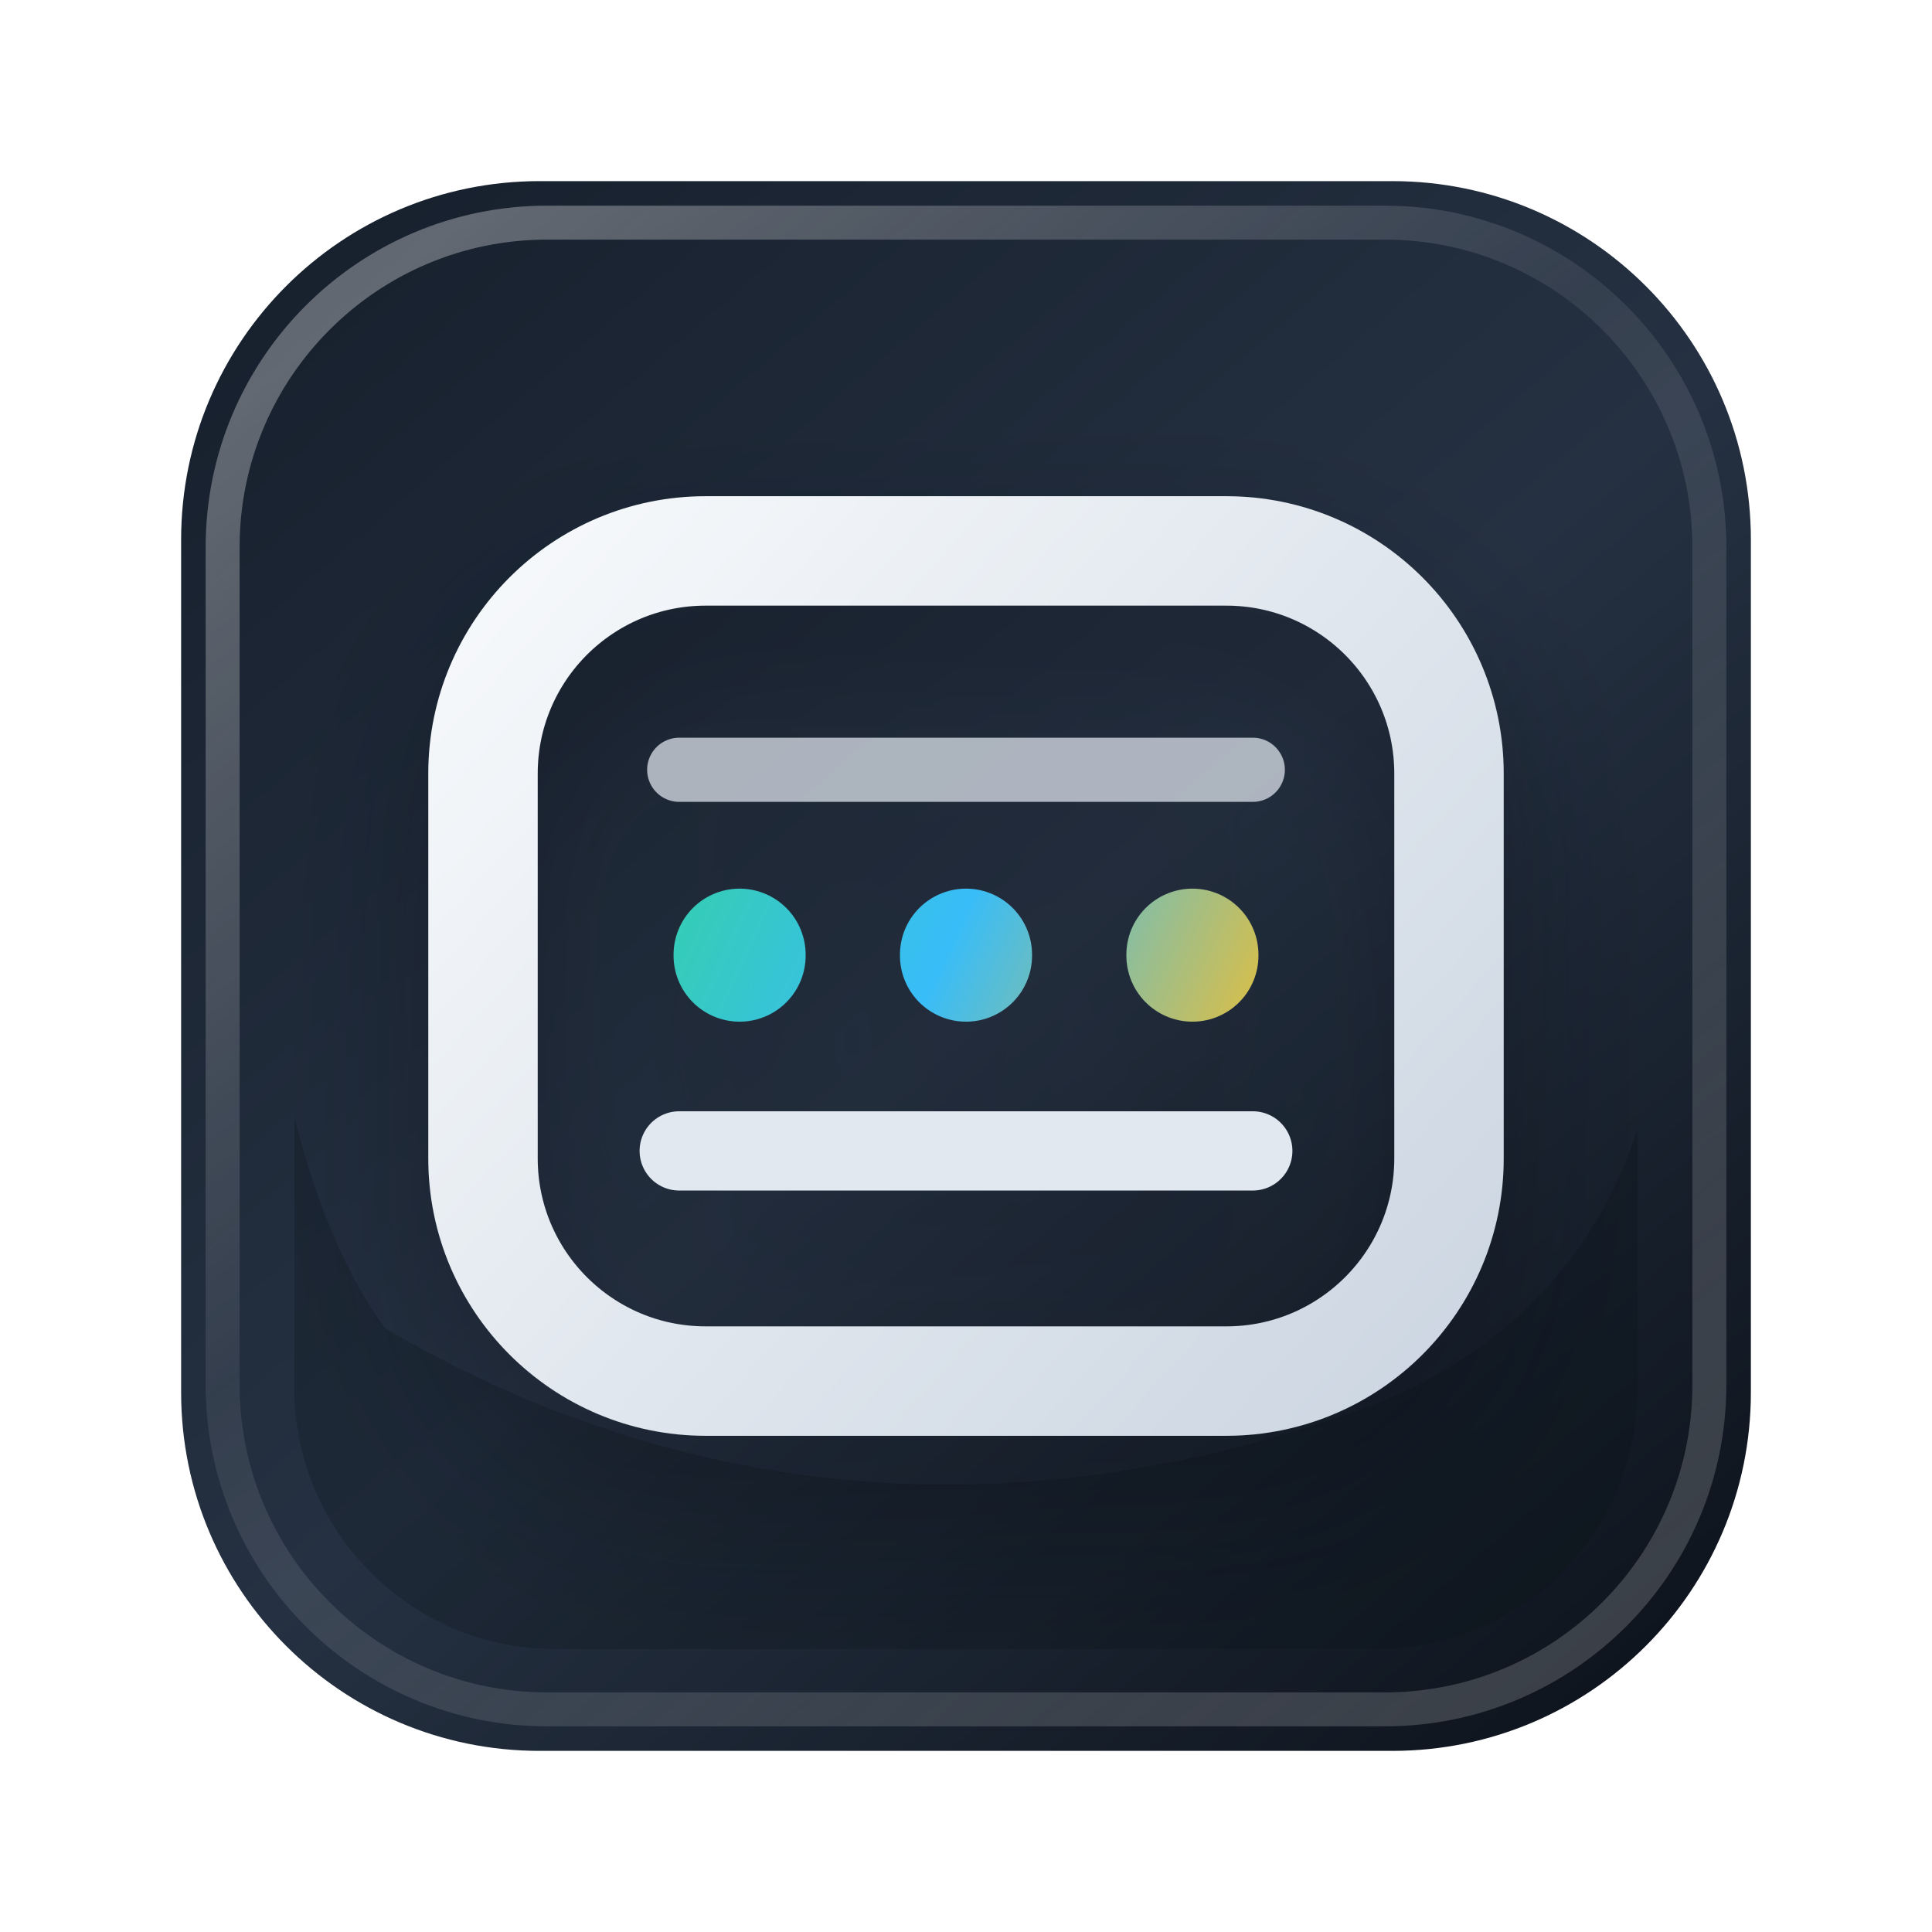
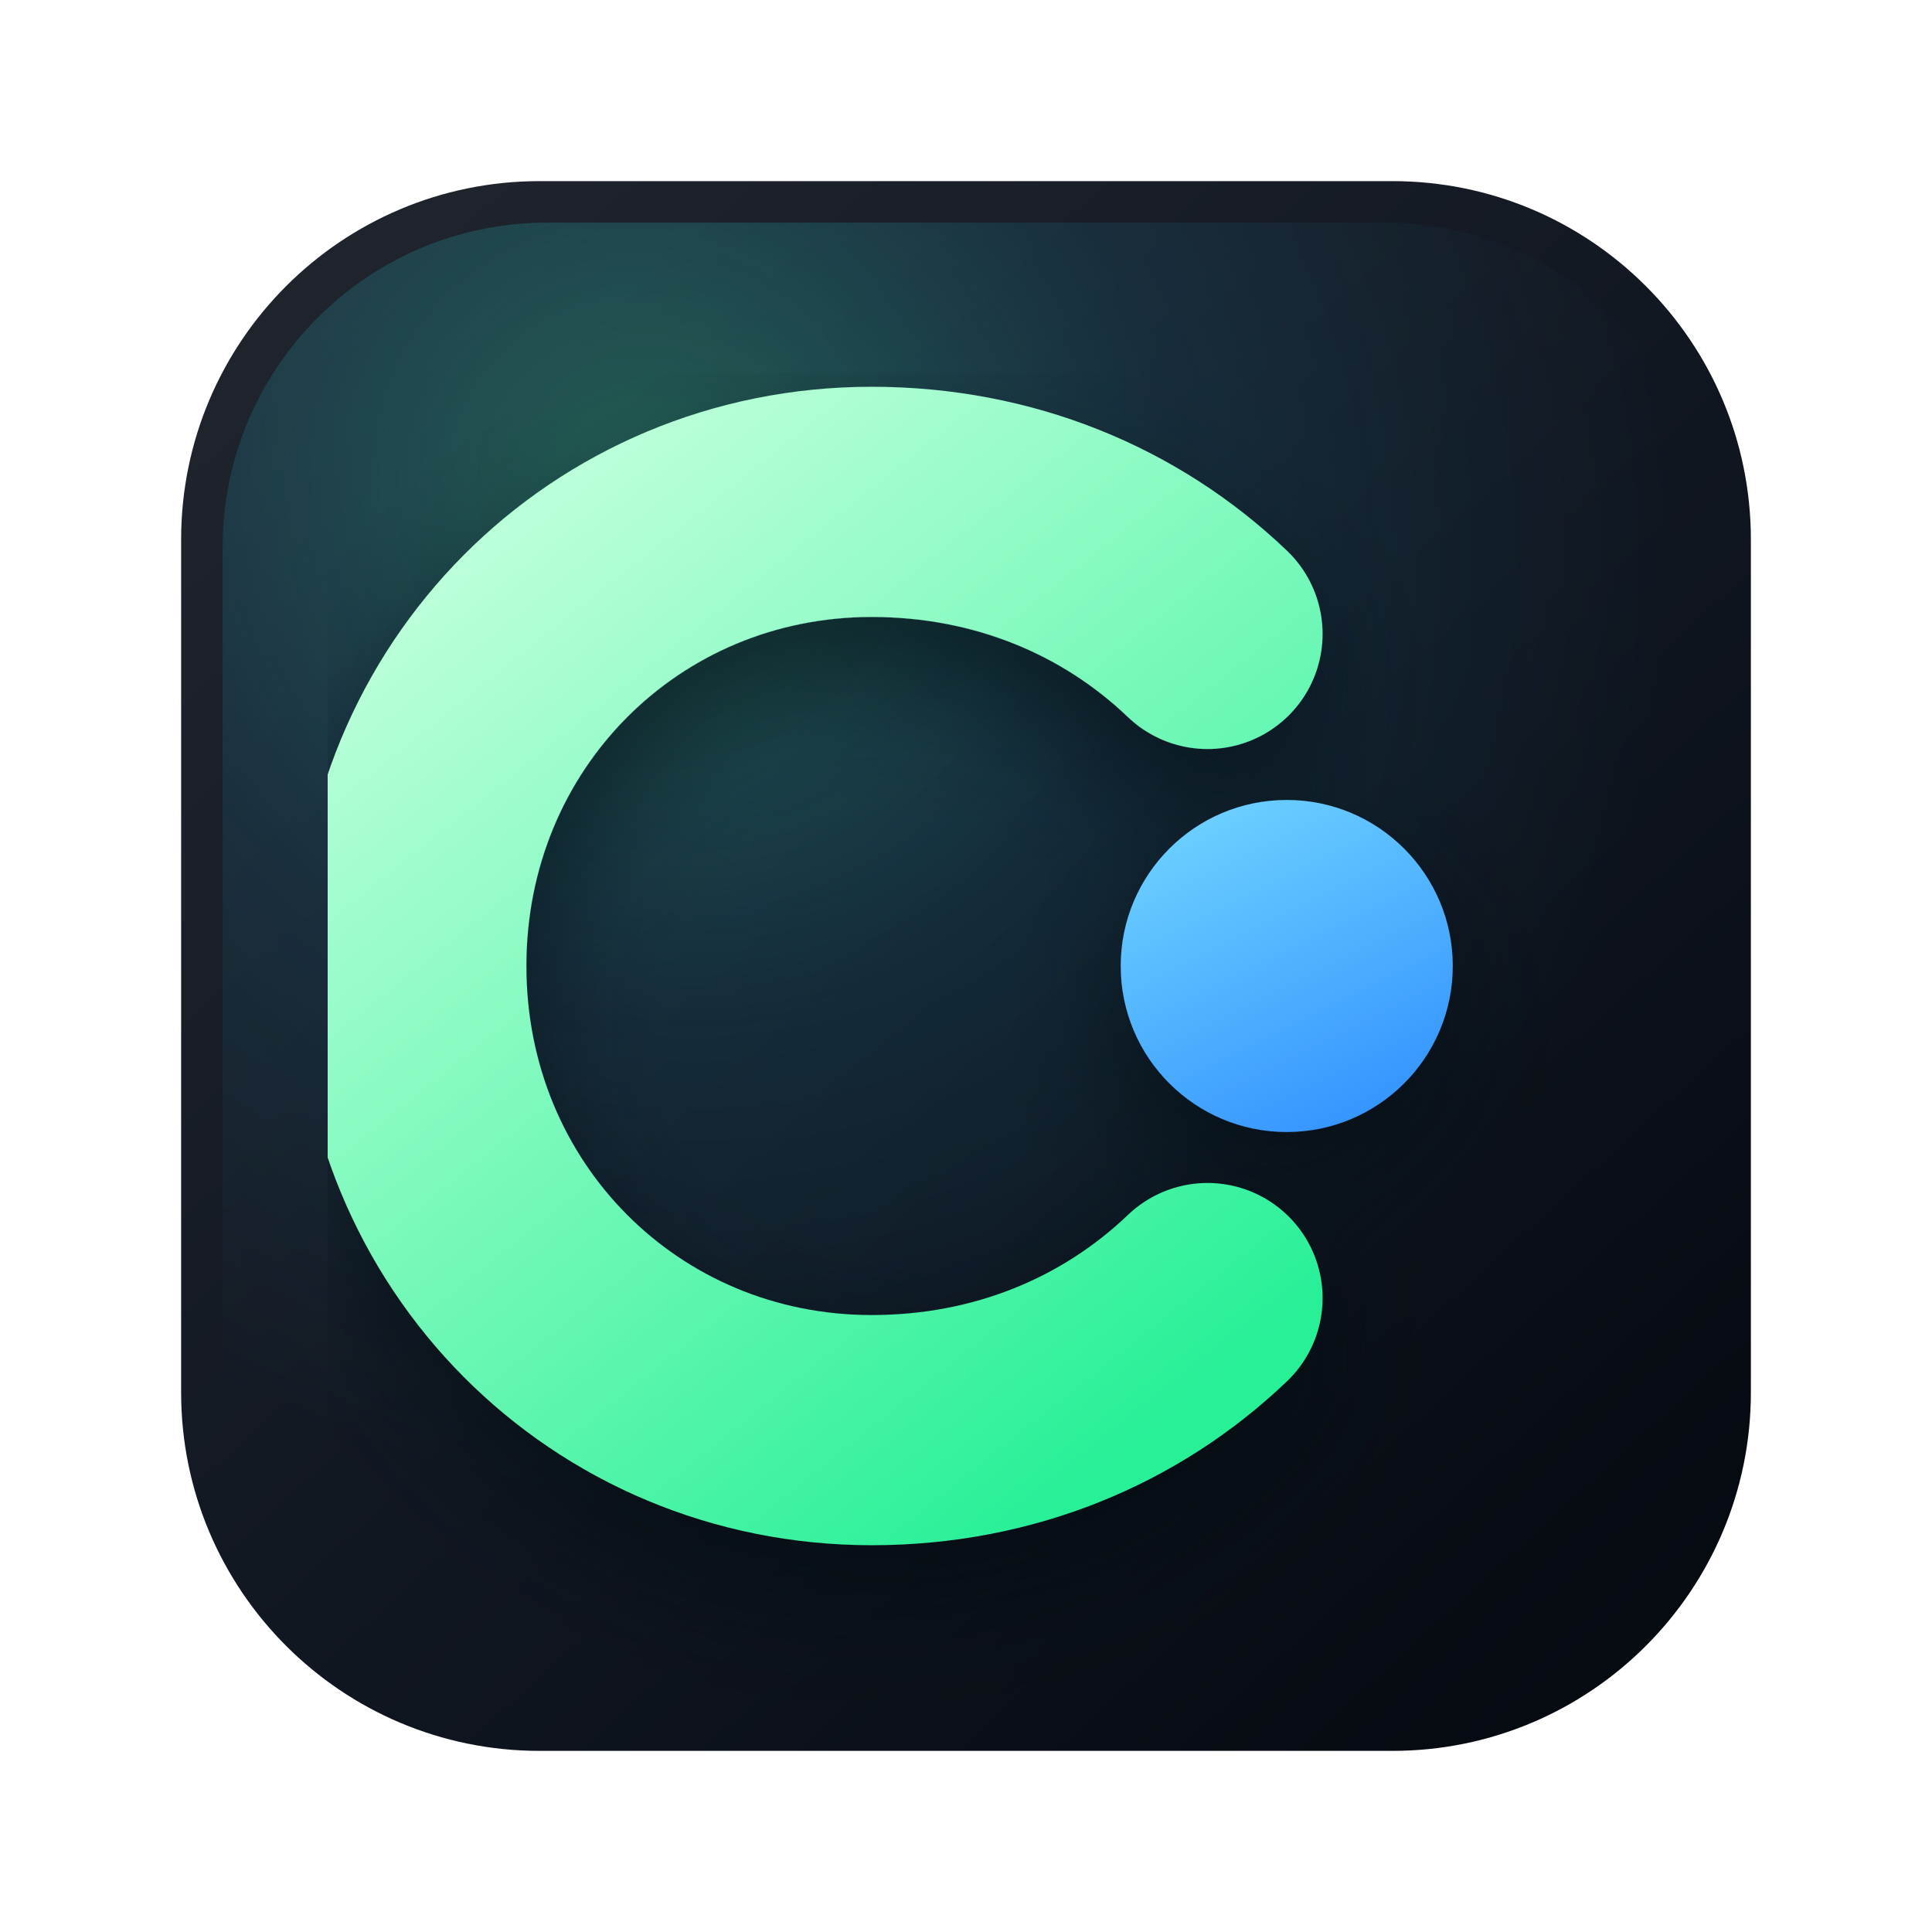
<svg xmlns="http://www.w3.org/2000/svg" width="1024" height="1024" viewBox="0 0 1024 1024" fill="none">
  <defs>
-     <linearGradient id="surface" x1="168" y1="112" x2="856" y2="912" gradientUnits="userSpaceOnUse">
-       <stop stop-color="#17202D" />
-       <stop offset="0.52" stop-color="#253142" />
-       <stop offset="1" stop-color="#0E141D" />
+     <linearGradient id="surface" x1="154" y1="120" x2="870" y2="904" gradientUnits="userSpaceOnUse">
+       <stop stop-color="#20242D" />
+       <stop offset="0.52" stop-color="#111721" />
+       <stop offset="1" stop-color="#050910" />
    </linearGradient>
-     <linearGradient id="edge" x1="214" y1="144" x2="810" y2="884" gradientUnits="userSpaceOnUse">
-       <stop stop-color="#FFFFFF" stop-opacity="0.32" />
-       <stop offset="0.42" stop-color="#FFFFFF" stop-opacity="0.08" />
-       <stop offset="1" stop-color="#FFFFFF" stop-opacity="0.18" />
+     <radialGradient id="glow" cx="0" cy="0" r="1" gradientUnits="userSpaceOnUse" gradientTransform="translate(348 262) rotate(48) scale(560 520)">
+       <stop stop-color="#39FFB6" stop-opacity="0.3" />
+       <stop offset="0.52" stop-color="#21C7FF" stop-opacity="0.1" />
+       <stop offset="1" stop-color="#21C7FF" stop-opacity="0" />
+     </radialGradient>
+     <linearGradient id="mark" x1="276" y1="284" x2="640" y2="740" gradientUnits="userSpaceOnUse">
+       <stop stop-color="#B9FFD8" />
+       <stop offset="1" stop-color="#27F097" />
    </linearGradient>
-     <linearGradient id="panelStroke" x1="246" y1="272" x2="778" y2="752" gradientUnits="userSpaceOnUse">
-       <stop stop-color="#F8FAFC" />
-       <stop offset="1" stop-color="#CBD5E1" />
+     <linearGradient id="companion" x1="640" y1="366" x2="760" y2="604" gradientUnits="userSpaceOnUse">
+       <stop stop-color="#7DE2FF" />
+       <stop offset="1" stop-color="#2D8CFF" />
    </linearGradient>
-     <linearGradient id="statusDots" x1="332" y1="398" x2="692" y2="564" gradientUnits="userSpaceOnUse">
-       <stop stop-color="#34D399" />
-       <stop offset="0.5" stop-color="#38BDF8" />
-       <stop offset="1" stop-color="#FBBF24" />
-     </linearGradient>
-     <filter id="lift" x="132" y="128" width="760" height="784" filterUnits="userSpaceOnUse" color-interpolation-filters="sRGB">
+     <filter id="markShadow" x="174" y="198" width="694" height="704" filterUnits="userSpaceOnUse" color-interpolation-filters="sRGB">
      <feFlood flood-opacity="0" result="BackgroundImageFix" />
      <feColorMatrix in="SourceAlpha" type="matrix" values="0 0 0 0 0 0 0 0 0 0 0 0 0 0 0 0 0 0 127 0" result="hardAlpha" />
-       <feOffset dy="38" />
-       <feGaussianBlur stdDeviation="40" />
+       <feOffset dy="30" />
+       <feGaussianBlur stdDeviation="32" />
      <feComposite in2="hardAlpha" operator="out" />
-       <feColorMatrix type="matrix" values="0 0 0 0 0.02 0 0 0 0 0.03 0 0 0 0 0.05 0 0 0 0.34 0" />
+       <feColorMatrix type="matrix" values="0 0 0 0 0 0 0 0 0 0.04 0 0 0 0 0.06 0 0 0 0.55 0" />
      <feBlend mode="normal" in2="BackgroundImageFix" result="effect1_dropShadow" />
      <feBlend mode="normal" in="SourceGraphic" in2="effect1_dropShadow" result="shape" />
    </filter>
  </defs>
  <rect x="96" y="96" width="832" height="832" rx="190" fill="url(#surface)" />
-   <rect x="118" y="118" width="788" height="788" rx="172" stroke="url(#edge)" stroke-width="18" />
-   <path d="M204 704C344 786 520 820 724 746C794 720 846 668 868 598V736C868 812 806 874 730 874H294C218 874 156 812 156 736V592C168 640 184 676 204 704Z" fill="#090E16" fill-opacity="0.22" />
-   <g filter="url(#lift)">
-     <rect x="256" y="292" width="512" height="440" rx="118" stroke="url(#panelStroke)" stroke-width="58" />
-     <path d="M360 610H664" stroke="#E2E8F0" stroke-width="42" stroke-linecap="round" />
-     <path d="M360 408H664" stroke="#E2E8F0" stroke-opacity="0.72" stroke-width="34" stroke-linecap="round" />
-     <path d="M392 506V506.5" stroke="url(#statusDots)" stroke-width="70" stroke-linecap="round" />
-     <path d="M512 506V506.5" stroke="url(#statusDots)" stroke-width="70" stroke-linecap="round" />
-     <path d="M632 506V506.5" stroke="url(#statusDots)" stroke-width="70" stroke-linecap="round" />
+   <rect x="118" y="118" width="788" height="788" rx="172" fill="url(#glow)" />
+   <g filter="url(#markShadow)">
+     <path d="M640 336C594 292 532 266 462 266C326 266 218 374 218 512C218 650 326 758 462 758C532 758 594 732 640 688" stroke="url(#mark)" stroke-width="122" stroke-linecap="round" />
+     <circle cx="682" cy="512" r="88" fill="url(#companion)" />
  </g>
</svg>
